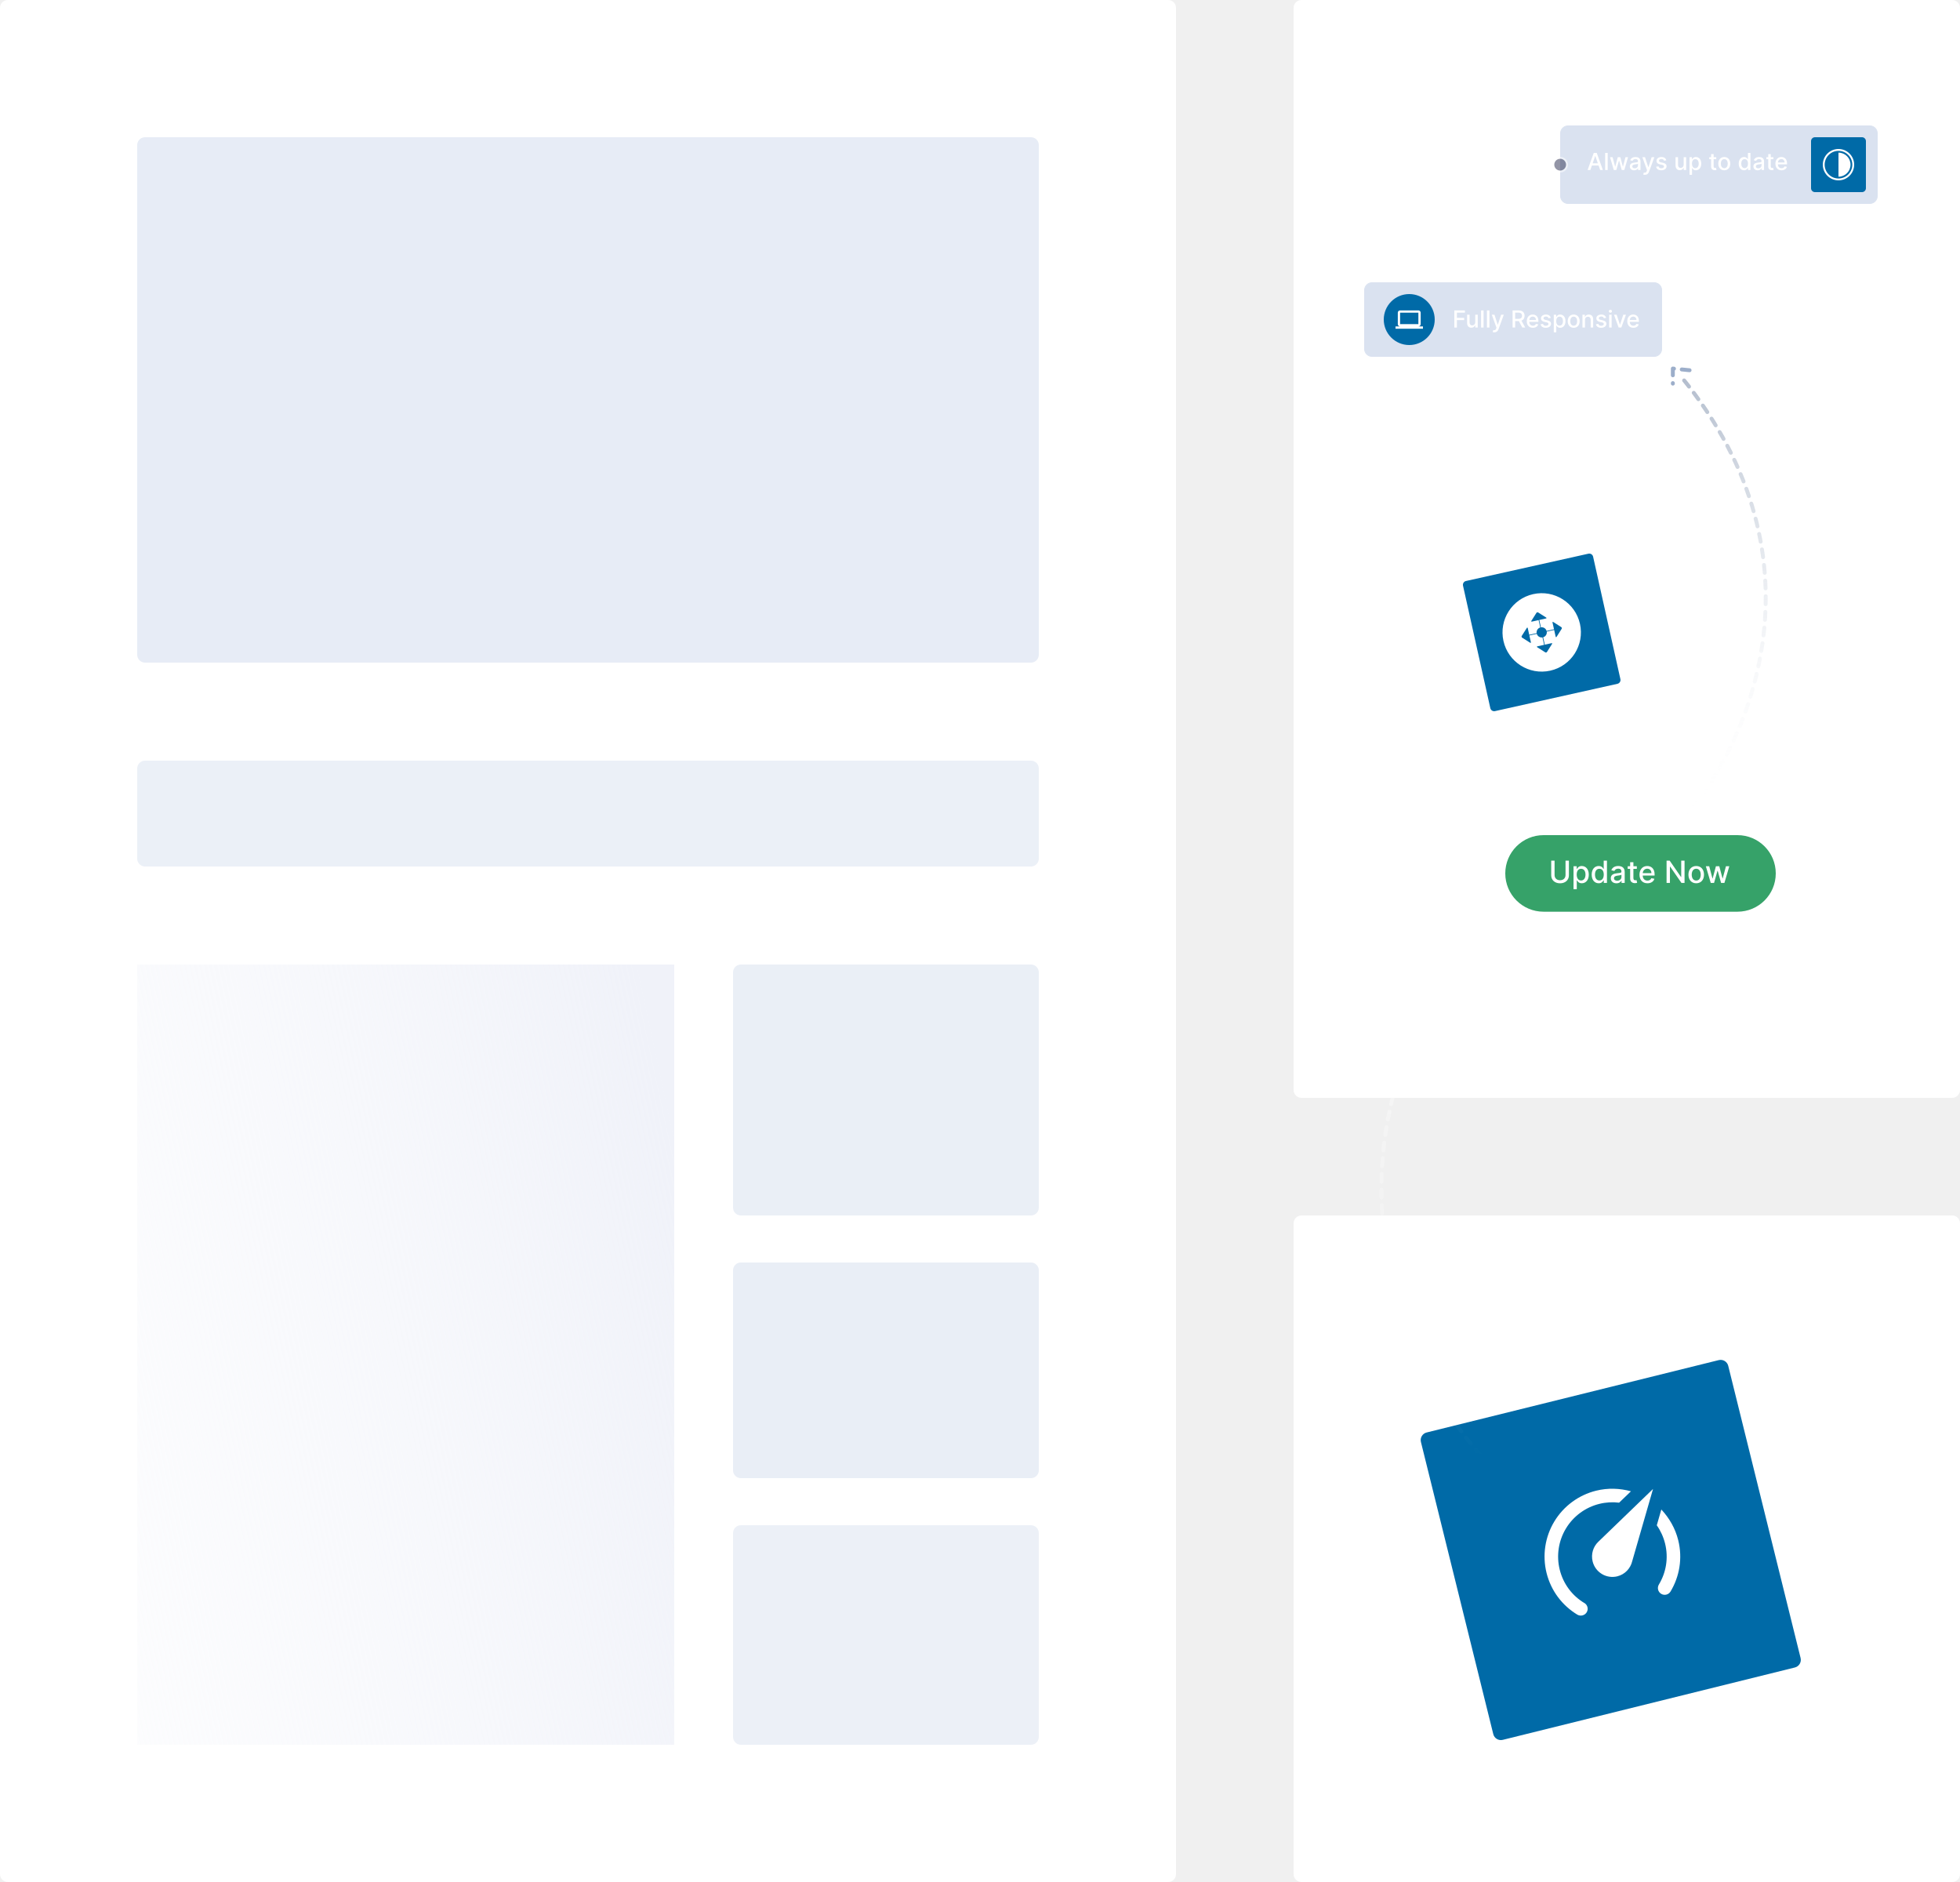
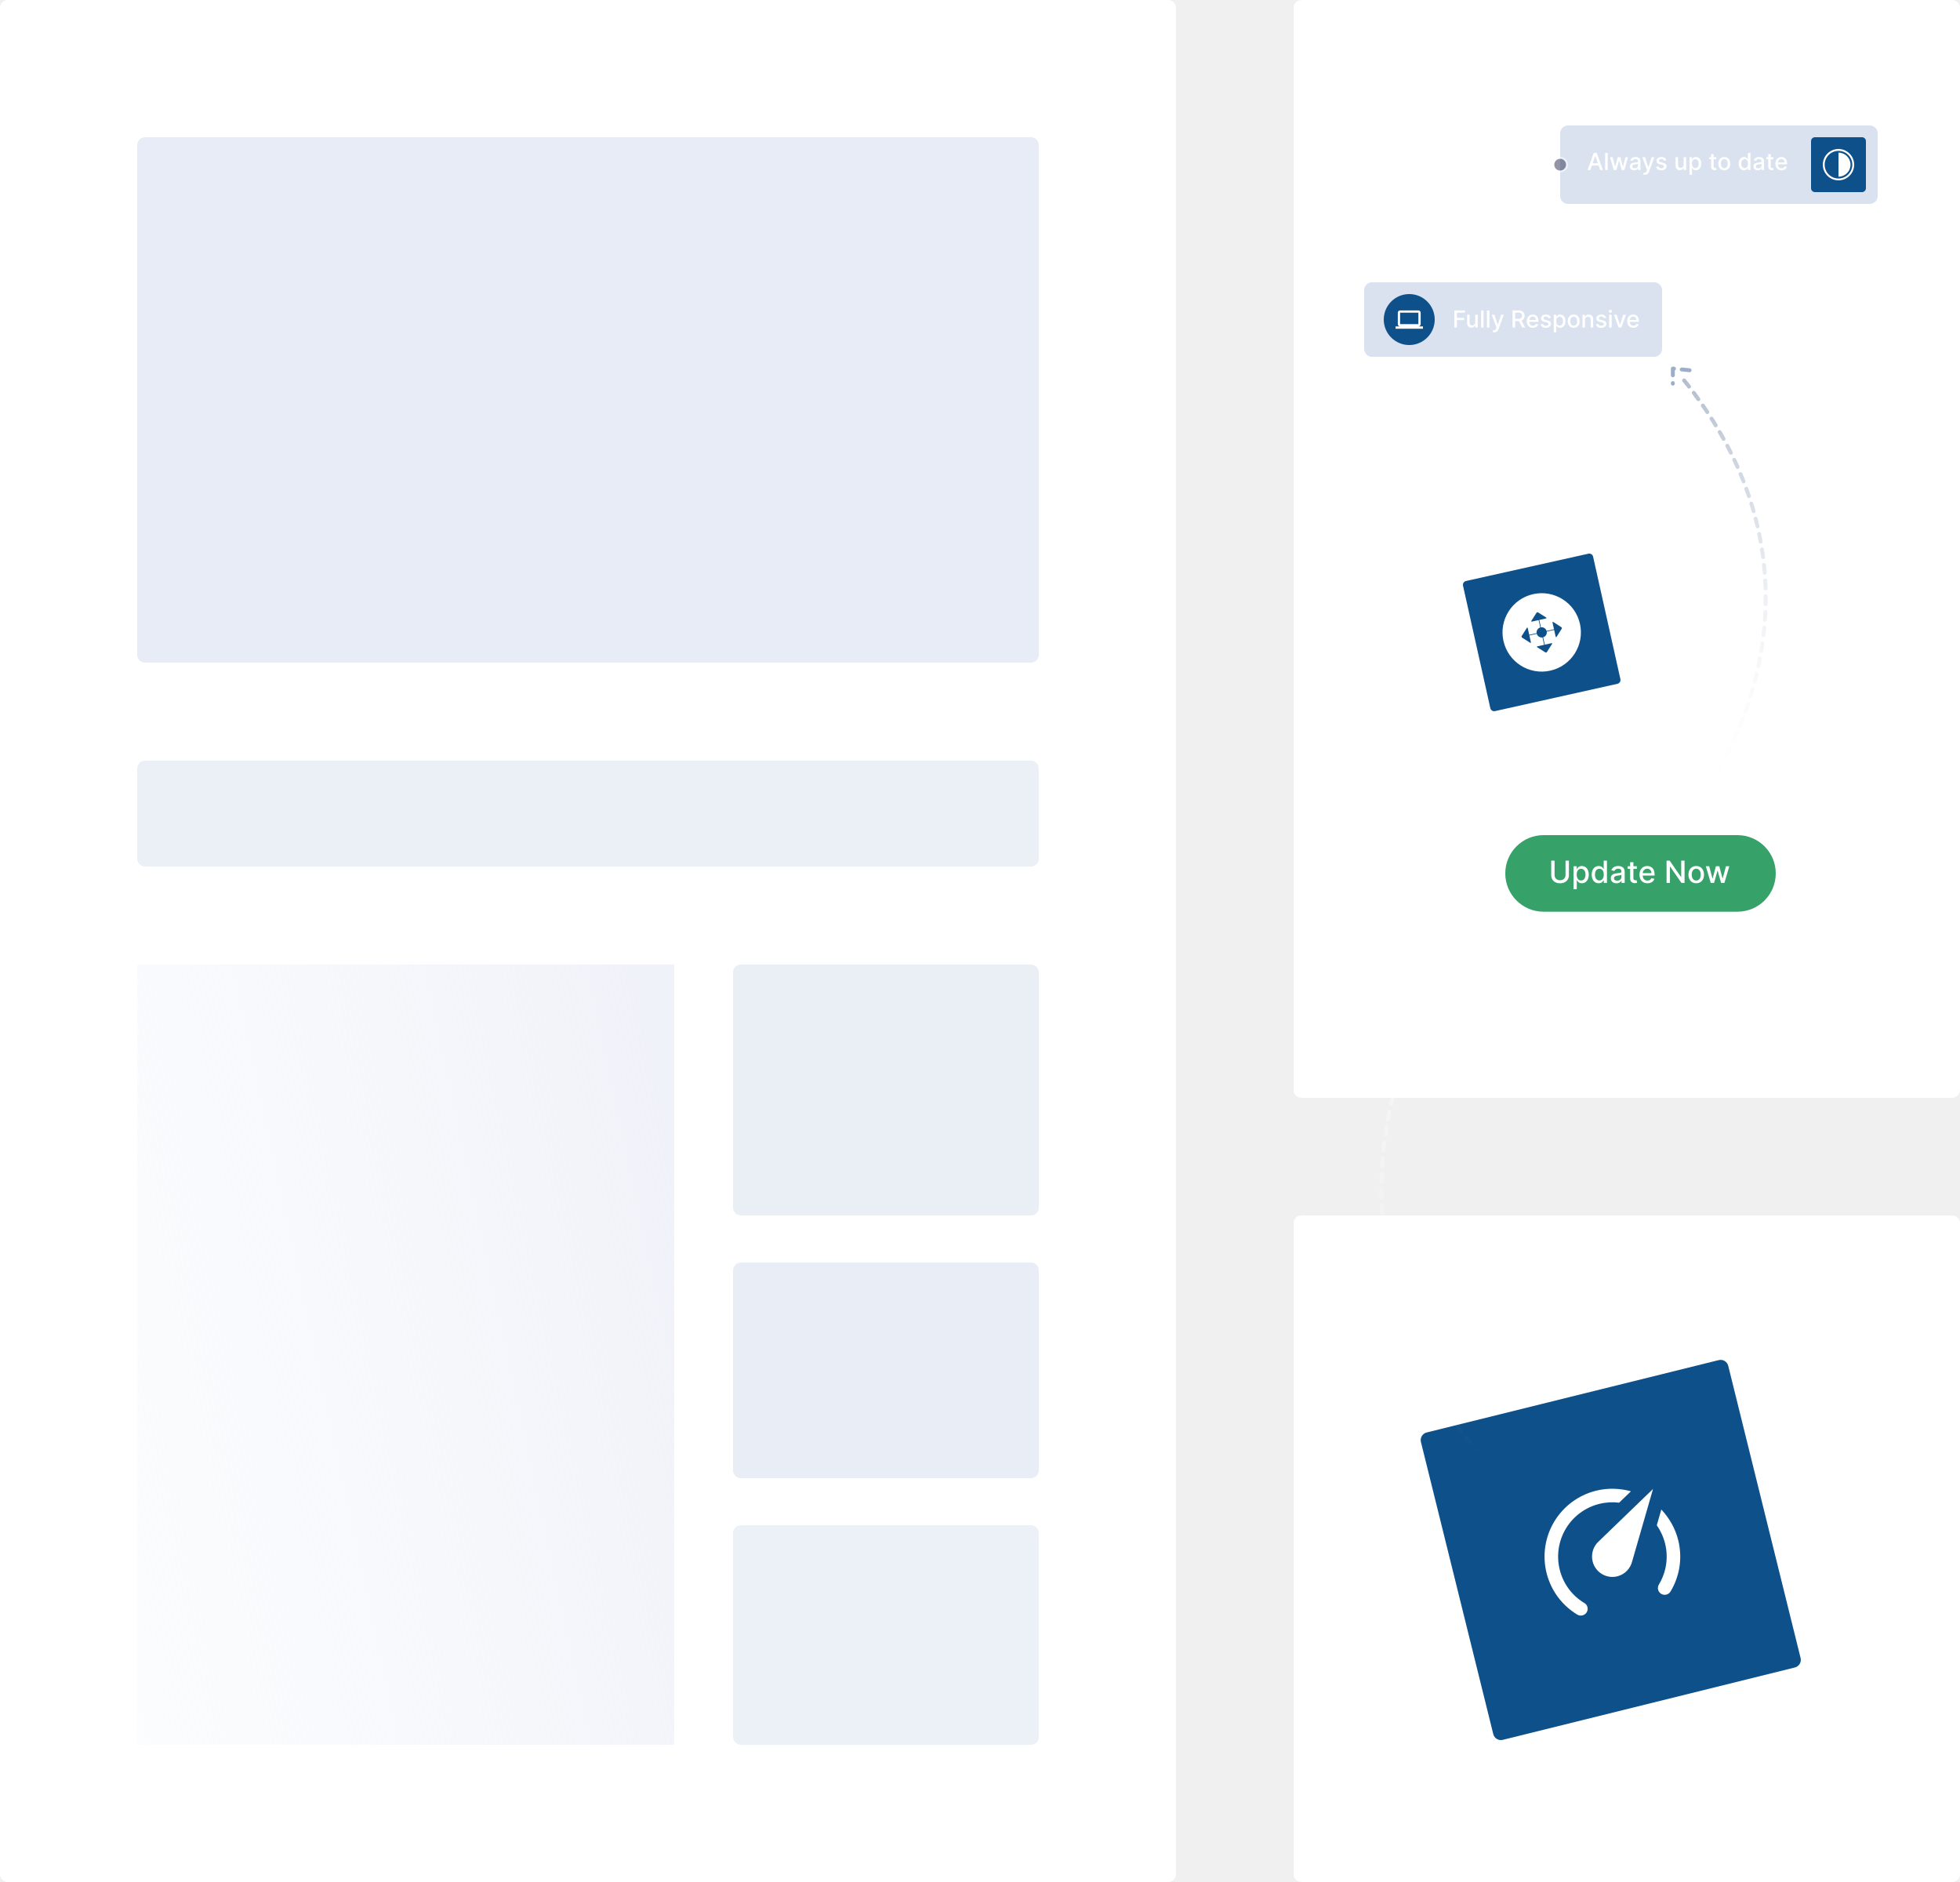
<svg xmlns="http://www.w3.org/2000/svg" width="500" height="480" viewBox="0 0 500 480" fill="none">
  <rect x="330" y="310" width="170" height="170" rx="2" fill="white" />
-   <rect x="362" y="365.831" width="80.765" height="80.765" rx="2" transform="rotate(-13.9128 362 365.831)" fill="#006AA7" />
+   <rect x="362" y="365.831" width="80.765" height="80.765" rx="2" transform="rotate(-13.9128 362 365.831)" fill="#0e508a" />
  <path d="M412.572 402.039C411.235 402.37 409.822 402.156 408.643 401.445C407.464 400.734 406.615 399.584 406.284 398.247C405.818 396.366 406.435 394.466 407.718 393.239L421.691 379.757L416.388 398.152C415.956 400.006 414.538 401.552 412.572 402.039ZM407.162 380.2C410.203 379.447 413.25 379.584 416.061 380.349L413.037 383.256C411.434 383.047 409.675 383.144 407.995 383.56C404.43 384.443 401.363 386.705 399.467 389.85C397.571 392.995 397.002 396.764 397.884 400.328C398.804 404.041 401.131 407.03 404.167 408.846L404.183 408.842C405.001 409.335 405.263 410.393 404.77 411.21C404.277 412.028 403.202 412.294 402.389 411.818C398.595 409.531 395.673 405.797 394.525 401.16C393.421 396.705 394.132 391.994 396.502 388.063C398.873 384.132 402.707 381.304 407.162 380.2ZM428.123 392.838C429.271 397.474 428.43 402.14 426.143 405.934C425.646 406.735 424.587 406.997 423.77 406.504C422.952 406.011 422.69 404.953 423.183 404.135C425.016 401.096 425.683 397.383 424.763 393.67C424.347 391.99 423.612 390.389 422.649 389.023L423.808 384.992C425.826 387.166 427.365 389.78 428.123 392.838Z" fill="white" />
  <rect width="300" height="480" rx="2" fill="white" />
  <rect x="35" y="35" width="230" height="134" rx="2" fill="#DAE2F0" fill-opacity="0.66" />
  <rect opacity="0.53" x="35" y="194" width="230" height="27" rx="2" fill="#DAE2F0" />
  <rect x="35" y="246" width="137" height="199" fill="url(#paint0_linear_1028_1032)" />
  <rect opacity="0.57" x="187" y="246" width="78" height="64" rx="2" fill="#DAE2F0" />
  <rect opacity="0.6" x="187" y="322" width="78" height="55" rx="2" fill="#DAE2F0" />
  <rect opacity="0.5" x="187" y="389" width="78" height="56" rx="2" fill="#DAE2F0" />
  <path d="M377.795 371.295C358.482 349.772 331.574 292.451 378.448 235.356" stroke="url(#paint1_linear_1028_1032)" stroke-linecap="round" stroke-linejoin="round" stroke-dasharray="2 2" />
  <path d="M375.753 233.513L380.883 233V237.617" stroke="url(#paint2_linear_1028_1032)" stroke-linecap="round" stroke-linejoin="round" stroke-dasharray="2 2" />
  <rect x="330" width="170" height="280" rx="2" fill="white" />
  <rect x="384" y="213" width="69" height="19.528" rx="9.764" fill="#36A269" />
  <path d="M399.37 219.51V223.177C399.37 223.948 398.838 224.503 397.972 224.503C397.109 224.503 396.574 223.948 396.574 223.177V219.51H395.717V223.246C395.717 224.439 396.61 225.285 397.972 225.285C399.334 225.285 400.23 224.439 400.23 223.246V219.51H399.37Z" fill="white" />
  <path d="M401.41 226.788H402.239V224.528H402.289C402.439 224.8 402.744 225.274 403.521 225.274C404.553 225.274 405.302 224.447 405.302 223.069C405.302 221.687 404.541 220.875 403.512 220.875C402.722 220.875 402.436 221.357 402.289 221.621H402.22V220.93H401.41V226.788ZM402.222 223.06C402.222 222.17 402.611 221.579 403.335 221.579C404.087 221.579 404.464 222.214 404.464 223.06C404.464 223.915 404.075 224.567 403.335 224.567C402.622 224.567 402.222 223.956 402.222 223.06Z" fill="white" />
  <path d="M407.826 225.274C408.602 225.274 408.908 224.8 409.057 224.528H409.127V225.191H409.937V219.51H409.107V221.621H409.057C408.908 221.357 408.625 220.875 407.831 220.875C406.802 220.875 406.045 221.687 406.045 223.069C406.045 224.447 406.791 225.274 407.826 225.274ZM408.009 224.567C407.268 224.567 406.883 223.915 406.883 223.06C406.883 222.214 407.26 221.579 408.009 221.579C408.733 221.579 409.121 222.17 409.121 223.06C409.121 223.956 408.725 224.567 408.009 224.567Z" fill="white" />
  <path d="M412.36 225.285C413.065 225.285 413.462 224.927 413.62 224.608H413.653V225.191H414.463V222.361C414.463 221.121 413.487 220.875 412.81 220.875C412.039 220.875 411.329 221.185 411.051 221.962L411.831 222.139C411.953 221.837 412.263 221.546 412.821 221.546C413.356 221.546 413.631 221.826 413.631 222.309V222.328C413.631 222.63 413.32 222.625 412.555 222.714C411.747 222.808 410.921 223.019 410.921 223.987C410.921 224.825 411.55 225.285 412.36 225.285ZM412.541 224.619C412.072 224.619 411.734 224.408 411.734 223.998C411.734 223.554 412.127 223.396 412.607 223.332C412.876 223.296 413.514 223.224 413.634 223.105V223.654C413.634 224.159 413.231 224.619 412.541 224.619Z" fill="white" />
  <path d="M417.557 220.93H416.683V219.909H415.853V220.93H415.229V221.596H415.853V224.112C415.851 224.886 416.442 225.26 417.096 225.246C417.36 225.243 417.537 225.194 417.634 225.157L417.485 224.472C417.429 224.483 417.326 224.508 417.193 224.508C416.924 224.508 416.683 224.42 416.683 223.94V221.596H417.557V220.93Z" fill="white" />
  <path d="M420.265 225.277C421.194 225.277 421.851 224.819 422.04 224.126L421.255 223.984C421.105 224.386 420.745 224.592 420.273 224.592C419.563 224.592 419.086 224.131 419.064 223.31H422.093V223.016C422.093 221.476 421.172 220.875 420.206 220.875C419.019 220.875 418.237 221.779 418.237 223.088C418.237 224.411 419.008 225.277 420.265 225.277ZM419.066 222.689C419.1 222.084 419.538 221.56 420.212 221.56C420.856 221.56 421.277 222.037 421.28 222.689H419.066Z" fill="white" />
  <path d="M429.732 219.51H428.883V223.682H428.83L425.94 219.51H425.147V225.191H426.004V221.024H426.057L428.944 225.191H429.732V219.51Z" fill="white" />
  <path d="M432.71 225.277C433.912 225.277 434.697 224.397 434.697 223.08C434.697 221.754 433.912 220.875 432.71 220.875C431.509 220.875 430.724 221.754 430.724 223.08C430.724 224.397 431.509 225.277 432.71 225.277ZM432.713 224.58C431.928 224.58 431.562 223.895 431.562 223.077C431.562 222.261 431.928 221.568 432.713 221.568C433.493 221.568 433.859 222.261 433.859 223.077C433.859 223.895 433.493 224.58 432.713 224.58Z" fill="white" />
  <path d="M436.416 225.191H437.26L438.125 222.114H438.189L439.054 225.191H439.9L441.151 220.93H440.294L439.465 224.045H439.423L438.591 220.93H437.734L436.896 224.059H436.855L436.02 220.93H435.163L436.416 225.191Z" fill="white" />
  <path d="M429.313 209C445.373 191.102 467.749 143.437 428.77 95.96" stroke="url(#paint3_linear_1028_1032)" stroke-linecap="round" stroke-linejoin="round" stroke-dasharray="2 2" />
  <path d="M431.011 94.427L426.746 94V97.839" stroke="#9CAECA" stroke-linecap="round" stroke-linejoin="round" stroke-dasharray="2 2" />
  <path d="M425.919 209.551C429.35 203.094 432.466 187.388 417.488 176.228" stroke="url(#paint4_linear_1028_1032)" stroke-width="0.7" stroke-linecap="round" stroke-linejoin="round" stroke-dasharray="2 2" />
  <rect x="348.1" y="72.1" width="75.8" height="18.8" rx="1.9" fill="#DAE2F0" stroke="#DAE2F0" stroke-width="0.2" />
  <path d="M371 83.538H371.658V81.636H373.512V81.071H371.658V79.742H373.706V79.175H371V83.538Z" fill="white" />
  <path d="M376.333 82.181C376.335 82.737 375.921 83.001 375.563 83.001C375.169 83.001 374.896 82.716 374.896 82.271V80.266H374.259V82.347C374.259 83.159 374.705 83.581 375.333 83.581C375.825 83.581 376.16 83.321 376.311 82.972H376.345V83.538H376.972V80.266H376.333V82.181Z" fill="white" />
  <path d="M378.465 79.175H377.828V83.538H378.465V79.175Z" fill="white" />
  <path d="M379.959 79.175H379.322V83.538H379.959V79.175Z" fill="white" />
  <path d="M381.219 84.766C381.745 84.766 382.077 84.491 382.267 83.975L383.62 80.272L382.932 80.266L382.103 82.805H382.069L381.24 80.266H380.558L381.756 83.581L381.677 83.798C381.515 84.233 381.287 84.269 380.938 84.173L380.784 84.695C380.861 84.729 381.027 84.766 381.219 84.766Z" fill="white" />
  <path d="M385.859 83.538H386.518V81.887H387.413C387.428 81.887 387.44 81.887 387.455 81.887L388.342 83.538H389.092L388.124 81.772C388.659 81.574 388.925 81.129 388.925 80.543C388.925 79.739 388.427 79.175 387.415 79.175H385.859V83.538ZM386.518 81.32V79.739H387.344C387.994 79.739 388.263 80.048 388.263 80.543C388.263 81.035 387.994 81.32 387.353 81.32H386.518Z" fill="white" />
  <path d="M391.045 83.604C391.759 83.604 392.264 83.253 392.409 82.72L391.806 82.612C391.691 82.921 391.414 83.078 391.051 83.078C390.506 83.078 390.139 82.724 390.122 82.094H392.449V81.868C392.449 80.685 391.742 80.223 391 80.223C390.088 80.223 389.487 80.918 389.487 81.923C389.487 82.94 390.08 83.604 391.045 83.604ZM390.124 81.617C390.15 81.152 390.487 80.749 391.004 80.749C391.499 80.749 391.823 81.116 391.825 81.617H390.124Z" fill="white" />
  <path d="M395.608 81.065C395.476 80.555 395.078 80.223 394.37 80.223C393.631 80.223 393.107 80.613 393.107 81.192C393.107 81.657 393.388 81.966 394.002 82.102L394.556 82.224C394.871 82.294 395.018 82.435 395.018 82.639C395.018 82.893 394.748 83.091 394.33 83.091C393.949 83.091 393.703 82.927 393.627 82.605L393.011 82.699C393.118 83.278 393.599 83.604 394.334 83.604C395.125 83.604 395.672 83.185 395.672 82.592C395.672 82.13 395.378 81.844 394.777 81.706L394.257 81.587C393.897 81.501 393.742 81.38 393.744 81.158C393.742 80.907 394.015 80.728 394.377 80.728C394.773 80.728 394.956 80.947 395.031 81.167L395.608 81.065Z" fill="white" />
  <path d="M396.373 84.766H397.01V83.029H397.048C397.163 83.238 397.398 83.602 397.994 83.602C398.787 83.602 399.362 82.967 399.362 81.908C399.362 80.847 398.778 80.223 397.988 80.223C397.381 80.223 397.161 80.594 397.048 80.796H396.995V80.266H396.373V84.766ZM396.997 81.902C396.997 81.218 397.295 80.764 397.851 80.764C398.429 80.764 398.719 81.252 398.719 81.902C398.719 82.558 398.42 83.059 397.851 83.059C397.304 83.059 396.997 82.59 396.997 81.902Z" fill="white" />
  <path d="M401.454 83.604C402.377 83.604 402.98 82.929 402.98 81.917C402.98 80.898 402.377 80.223 401.454 80.223C400.532 80.223 399.929 80.898 399.929 81.917C399.929 82.929 400.532 83.604 401.454 83.604ZM401.456 83.07C400.854 83.07 400.572 82.543 400.572 81.915C400.572 81.288 400.854 80.756 401.456 80.756C402.055 80.756 402.336 81.288 402.336 81.915C402.336 82.543 402.055 83.07 401.456 83.07Z" fill="white" />
  <path d="M404.328 81.595C404.328 81.073 404.648 80.775 405.091 80.775C405.523 80.775 405.786 81.058 405.786 81.533V83.538H406.423V81.457C406.423 80.647 405.977 80.223 405.308 80.223C404.816 80.223 404.494 80.451 404.343 80.798H404.303V80.266H403.691V83.538H404.328V81.595Z" fill="white" />
  <path d="M409.729 81.065C409.597 80.555 409.199 80.223 408.491 80.223C407.752 80.223 407.228 80.613 407.228 81.192C407.228 81.657 407.509 81.966 408.123 82.102L408.677 82.224C408.992 82.294 409.139 82.435 409.139 82.639C409.139 82.893 408.869 83.091 408.451 83.091C408.07 83.091 407.825 82.927 407.748 82.605L407.132 82.699C407.239 83.278 407.72 83.604 408.455 83.604C409.246 83.604 409.793 83.185 409.793 82.592C409.793 82.13 409.499 81.844 408.898 81.706L408.379 81.587C408.018 81.501 407.863 81.38 407.865 81.158C407.863 80.907 408.136 80.728 408.498 80.728C408.894 80.728 409.077 80.947 409.152 81.167L409.729 81.065Z" fill="white" />
  <path d="M410.494 83.538H411.131V80.266H410.494V83.538ZM410.816 79.761C411.035 79.761 411.218 79.59 411.218 79.381C411.218 79.173 411.035 79 410.816 79C410.594 79 410.413 79.173 410.413 79.381C410.413 79.59 410.594 79.761 410.816 79.761Z" fill="white" />
  <path d="M414.788 80.266H414.104L413.277 82.784H413.243L412.414 80.266H411.73L412.919 83.538H413.601L414.788 80.266Z" fill="white" />
  <path d="M416.68 83.604C417.393 83.604 417.898 83.253 418.043 82.72L417.44 82.612C417.325 82.921 417.048 83.078 416.686 83.078C416.141 83.078 415.774 82.724 415.757 82.094H418.084V81.868C418.084 80.685 417.376 80.223 416.635 80.223C415.723 80.223 415.122 80.918 415.122 81.923C415.122 82.94 415.714 83.604 416.68 83.604ZM415.759 81.617C415.785 81.152 416.121 80.749 416.639 80.749C417.134 80.749 417.457 81.116 417.46 81.617H415.759Z" fill="white" />
-   <circle cx="359.5" cy="81.5" r="6.5" fill="#006AA7" />
+   <circle cx="359.5" cy="81.5" r="6.5" fill="#0e508a" />
  <path d="M357.167 79.75H361.833V82.667H357.167V79.75ZM361.833 83.25C361.988 83.25 362.136 83.189 362.246 83.079C362.355 82.97 362.417 82.822 362.417 82.667V79.75C362.417 79.427 362.154 79.167 361.833 79.167H357.167C356.843 79.167 356.583 79.427 356.583 79.75V82.667C356.583 82.822 356.645 82.97 356.754 83.079C356.864 83.189 357.012 83.25 357.167 83.25H356V83.834H363V83.25H361.833Z" fill="white" />
-   <rect x="373" y="148.4" width="34" height="34" rx="1" transform="rotate(-12.5713 373 148.4)" fill="#006AA7" />
+   <rect x="373" y="148.4" width="34" height="34" rx="1" transform="rotate(-12.5713 373 148.4)" fill="#0e508a" />
  <circle cx="393.293" cy="161.293" r="10" transform="rotate(-12.5713 393.293 161.293)" fill="white" />
  <g clip-path="url(#clip0_1028_1032)">
-     <path d="M398.281 159.94L396.256 158.653C396.106 158.557 396.015 158.621 396.054 158.795L396.433 160.496L394.539 160.918C394.355 160.293 393.738 159.901 393.094 160L392.675 158.119L394.375 157.74C394.55 157.701 394.569 157.592 394.418 157.496L392.393 156.21C392.242 156.114 392.043 156.159 391.948 156.309L390.661 158.334C390.565 158.485 390.629 158.575 390.803 158.536L392.504 158.157L392.923 160.037C392.298 160.222 391.905 160.838 392.005 161.482L390.111 161.905L389.732 160.205C389.693 160.031 389.584 160.012 389.489 160.162L388.202 162.188C388.106 162.338 388.151 162.537 388.301 162.633L390.326 163.919C390.477 164.015 390.567 163.952 390.528 163.777L390.149 162.076L392.04 161.654C392.225 162.279 392.842 162.671 393.486 162.572L393.908 164.463L392.208 164.842C392.034 164.881 392.015 164.99 392.165 165.086L394.191 166.372C394.341 166.468 394.54 166.424 394.636 166.273L395.923 164.248C396.018 164.097 395.955 164.007 395.78 164.046L394.082 164.425L393.661 162.535C394.286 162.35 394.678 161.734 394.579 161.09L396.471 160.668L396.85 162.369C396.889 162.543 396.997 162.562 397.093 162.412L398.38 160.386C398.476 160.236 398.432 160.035 398.281 159.94Z" fill="#006AA7" />
+     <path d="M398.281 159.94L396.256 158.653C396.106 158.557 396.015 158.621 396.054 158.795L396.433 160.496L394.539 160.918C394.355 160.293 393.738 159.901 393.094 160L392.675 158.119L394.375 157.74C394.55 157.701 394.569 157.592 394.418 157.496L392.393 156.21C392.242 156.114 392.043 156.159 391.948 156.309L390.661 158.334C390.565 158.485 390.629 158.575 390.803 158.536L392.504 158.157L392.923 160.037C392.298 160.222 391.905 160.838 392.005 161.482L390.111 161.905L389.732 160.205C389.693 160.031 389.584 160.012 389.489 160.162L388.202 162.188C388.106 162.338 388.151 162.537 388.301 162.633L390.326 163.919C390.477 164.015 390.567 163.952 390.528 163.777L390.149 162.076L392.04 161.654C392.225 162.279 392.842 162.671 393.486 162.572L393.908 164.463L392.208 164.842C392.034 164.881 392.015 164.99 392.165 165.086L394.191 166.372C394.341 166.468 394.54 166.424 394.636 166.273L395.923 164.248C396.018 164.097 395.955 164.007 395.78 164.046L394.082 164.425L393.661 162.535C394.286 162.35 394.678 161.734 394.579 161.09L396.471 160.668L396.85 162.369C396.889 162.543 396.997 162.562 397.093 162.412L398.38 160.386C398.476 160.236 398.432 160.035 398.281 159.94Z" fill="#0e508a" />
  </g>
  <rect x="398.1" y="32.1" width="80.8" height="19.8" rx="1.9" fill="#DAE2F0" stroke="#DAE2F0" stroke-width="0.2" />
-   <rect x="462" y="35" width="14" height="14" rx="1" fill="#006AA7" />
+   <rect x="462" y="35" width="14" height="14" rx="1" fill="#0e508a" />
  <path d="M468.998 38C466.791 38 465 39.791 465 41.998C465 44.209 466.791 46 468.998 46C471.209 46 473 44.209 473 41.998C473 39.791 471.209 38 468.998 38ZM469 45.524C467.054 45.524 465.476 43.946 465.476 42C465.476 40.054 467.054 38.476 469 38.476C470.946 38.476 472.524 40.054 472.524 42C472.524 43.946 470.946 45.524 469 45.524ZM469 38.928V45.069C470.694 45.069 472.071 43.692 472.071 41.998C472.071 40.308 470.694 38.928 469 38.928Z" fill="white" />
  <path d="M405.699 43.364L406.099 42.209H407.804L408.202 43.364H408.901L407.331 39H406.57L405 43.364H405.699ZM406.291 41.655L406.935 39.793H406.969L407.612 41.655H406.291Z" fill="white" />
  <path d="M410.117 39H409.48V43.364H410.117V39Z" fill="white" />
  <path d="M411.684 43.364H412.332L412.996 41.001H413.045L413.71 43.364H414.36L415.321 40.091H414.663L414.026 42.484H413.994L413.354 40.091H412.696L412.053 42.494H412.021L411.379 40.091H410.721L411.684 43.364Z" fill="white" />
  <path d="M416.878 43.436C417.419 43.436 417.724 43.161 417.845 42.916H417.871V43.364H418.493V41.19C418.493 40.238 417.743 40.048 417.223 40.048C416.631 40.048 416.085 40.287 415.872 40.883L416.471 41.02C416.565 40.788 416.803 40.564 417.232 40.564C417.643 40.564 417.854 40.779 417.854 41.15V41.165C417.854 41.397 417.615 41.393 417.027 41.461C416.407 41.533 415.772 41.695 415.772 42.439C415.772 43.082 416.256 43.436 416.878 43.436ZM417.017 42.925C416.656 42.925 416.396 42.763 416.396 42.447C416.396 42.106 416.699 41.985 417.068 41.936C417.274 41.908 417.764 41.853 417.856 41.761V42.183C417.856 42.571 417.547 42.925 417.017 42.925Z" fill="white" />
  <path d="M419.627 44.591C420.153 44.591 420.486 44.316 420.675 43.8L422.028 40.097L421.34 40.091L420.511 42.631H420.477L419.648 40.091H418.967L420.164 43.406L420.085 43.624C419.923 44.058 419.695 44.094 419.346 43.999L419.192 44.521C419.269 44.555 419.435 44.591 419.627 44.591Z" fill="white" />
  <path d="M425.081 40.89C424.949 40.381 424.551 40.048 423.843 40.048C423.104 40.048 422.58 40.438 422.58 41.018C422.58 41.482 422.861 41.791 423.475 41.928L424.029 42.049C424.344 42.119 424.491 42.26 424.491 42.465C424.491 42.718 424.22 42.916 423.803 42.916C423.421 42.916 423.176 42.752 423.1 42.43L422.484 42.524C422.59 43.104 423.072 43.43 423.807 43.43C424.597 43.43 425.145 43.01 425.145 42.418C425.145 41.955 424.851 41.67 424.25 41.531L423.73 41.412C423.37 41.327 423.215 41.205 423.217 40.984C423.215 40.732 423.487 40.553 423.85 40.553C424.246 40.553 424.429 40.773 424.504 40.992L425.081 40.89Z" fill="white" />
  <path d="M429.507 42.006C429.509 42.562 429.095 42.827 428.737 42.827C428.343 42.827 428.07 42.541 428.07 42.096V40.091H427.433V42.173C427.433 42.984 427.879 43.406 428.507 43.406C428.999 43.406 429.334 43.146 429.485 42.797H429.519V43.364H430.146V40.091H429.507V42.006Z" fill="white" />
  <path d="M431.002 44.591H431.639V42.854H431.677C431.792 43.063 432.027 43.428 432.623 43.428C433.416 43.428 433.991 42.793 433.991 41.734C433.991 40.673 433.407 40.048 432.617 40.048C432.01 40.048 431.79 40.419 431.677 40.621H431.624V40.091H431.002V44.591ZM431.626 41.727C431.626 41.043 431.924 40.59 432.48 40.59C433.058 40.59 433.348 41.077 433.348 41.727C433.348 42.383 433.049 42.884 432.48 42.884C431.933 42.884 431.626 42.416 431.626 41.727Z" fill="white" />
  <path d="M437.82 40.091H437.149V39.307H436.512V40.091H436.033V40.602H436.512V42.535C436.51 43.129 436.964 43.417 437.467 43.406C437.669 43.404 437.806 43.366 437.88 43.338L437.765 42.812C437.722 42.82 437.644 42.84 437.541 42.84C437.335 42.84 437.149 42.771 437.149 42.403V40.602H437.82V40.091Z" fill="white" />
  <path d="M439.869 43.43C440.791 43.43 441.394 42.754 441.394 41.742C441.394 40.724 440.791 40.048 439.869 40.048C438.946 40.048 438.343 40.724 438.343 41.742C438.343 42.754 438.946 43.43 439.869 43.43ZM439.871 42.895C439.268 42.895 438.987 42.369 438.987 41.74C438.987 41.114 439.268 40.581 439.871 40.581C440.469 40.581 440.751 41.114 440.751 41.74C440.751 42.369 440.469 42.895 439.871 42.895Z" fill="white" />
  <path d="M444.918 43.428C445.515 43.428 445.749 43.063 445.864 42.854H445.918V43.364H446.54V39H445.903V40.621H445.864C445.749 40.419 445.532 40.048 444.923 40.048C444.132 40.048 443.55 40.673 443.55 41.734C443.55 42.793 444.124 43.428 444.918 43.428ZM445.059 42.884C444.49 42.884 444.194 42.383 444.194 41.727C444.194 41.077 444.484 40.59 445.059 40.59C445.615 40.59 445.913 41.043 445.913 41.727C445.913 42.416 445.609 42.884 445.059 42.884Z" fill="white" />
  <path d="M448.401 43.436C448.943 43.436 449.247 43.161 449.369 42.916H449.394V43.364H450.017V41.19C450.017 40.238 449.267 40.048 448.747 40.048C448.154 40.048 447.609 40.287 447.396 40.883L447.994 41.02C448.088 40.788 448.327 40.564 448.755 40.564C449.166 40.564 449.377 40.779 449.377 41.15V41.165C449.377 41.397 449.139 41.393 448.551 41.461C447.931 41.533 447.296 41.695 447.296 42.439C447.296 43.082 447.779 43.436 448.401 43.436ZM448.54 42.925C448.18 42.925 447.92 42.763 447.92 42.447C447.92 42.106 448.222 41.985 448.591 41.936C448.798 41.908 449.288 41.853 449.379 41.761V42.183C449.379 42.571 449.07 42.925 448.54 42.925Z" fill="white" />
  <path d="M452.393 40.091H451.722V39.307H451.085V40.091H450.605V40.602H451.085V42.535C451.082 43.129 451.536 43.417 452.039 43.406C452.241 43.404 452.378 43.366 452.452 43.338L452.337 42.812C452.295 42.82 452.216 42.84 452.114 42.84C451.907 42.84 451.722 42.771 451.722 42.403V40.602H452.393V40.091Z" fill="white" />
  <path d="M454.473 43.43C455.187 43.43 455.692 43.078 455.836 42.545L455.233 42.437C455.118 42.746 454.841 42.903 454.479 42.903C453.934 42.903 453.567 42.55 453.55 41.919H455.877V41.693C455.877 40.511 455.17 40.048 454.428 40.048C453.516 40.048 452.915 40.743 452.915 41.749C452.915 42.765 453.508 43.43 454.473 43.43ZM453.552 41.442C453.578 40.977 453.915 40.575 454.432 40.575C454.927 40.575 455.251 40.941 455.253 41.442H453.552Z" fill="white" />
  <circle opacity="0.5" cx="398" cy="42" r="1.75" fill="#282C4D" stroke="white" stroke-width="0.5" />
  <line x1="347" y1="41.75" x2="396" y2="41.75" stroke="url(#paint5_linear_1028_1032)" stroke-width="0.5" />
  <defs>
    <linearGradient id="paint0_linear_1028_1032" x1="156.747" y1="216.683" x2="-149.033" y2="282.186" gradientUnits="userSpaceOnUse">
      <stop stop-color="#F0F2F9" />
      <stop offset="1" stop-color="white" stop-opacity="0" />
    </linearGradient>
    <linearGradient id="paint1_linear_1028_1032" x1="374.3" y1="234.975" x2="361.897" y2="369.833" gradientUnits="userSpaceOnUse">
      <stop stop-color="white" stop-opacity="0.48" />
      <stop offset="1" stop-color="white" stop-opacity="0" />
    </linearGradient>
    <linearGradient id="paint2_linear_1028_1032" x1="378.318" y1="233" x2="378.318" y2="237.617" gradientUnits="userSpaceOnUse">
      <stop stop-color="white" stop-opacity="0.55" />
      <stop offset="1" stop-color="white" stop-opacity="0.62" />
    </linearGradient>
    <linearGradient id="paint3_linear_1028_1032" x1="432.22" y1="95.642" x2="442.533" y2="207.784" gradientUnits="userSpaceOnUse">
      <stop stop-color="#5F7597" stop-opacity="0.48" />
      <stop offset="1" stop-color="white" stop-opacity="0" />
    </linearGradient>
    <linearGradient id="paint4_linear_1028_1032" x1="418.483" y1="175.882" x2="429.732" y2="208.225" gradientUnits="userSpaceOnUse">
      <stop stop-color="white" stop-opacity="0.48" />
      <stop offset="1" stop-color="white" stop-opacity="0" />
    </linearGradient>
    <linearGradient id="paint5_linear_1028_1032" x1="396" y1="42" x2="359.25" y2="42" gradientUnits="userSpaceOnUse">
      <stop stop-color="white" stop-opacity="0.28" />
      <stop offset="1" stop-color="white" stop-opacity="0" />
    </linearGradient>
    <clipPath id="clip0_1028_1032">
      <rect width="12" height="12" fill="white" transform="translate(386.13 156.742) rotate(-12.5713)" />
    </clipPath>
  </defs>
</svg>
